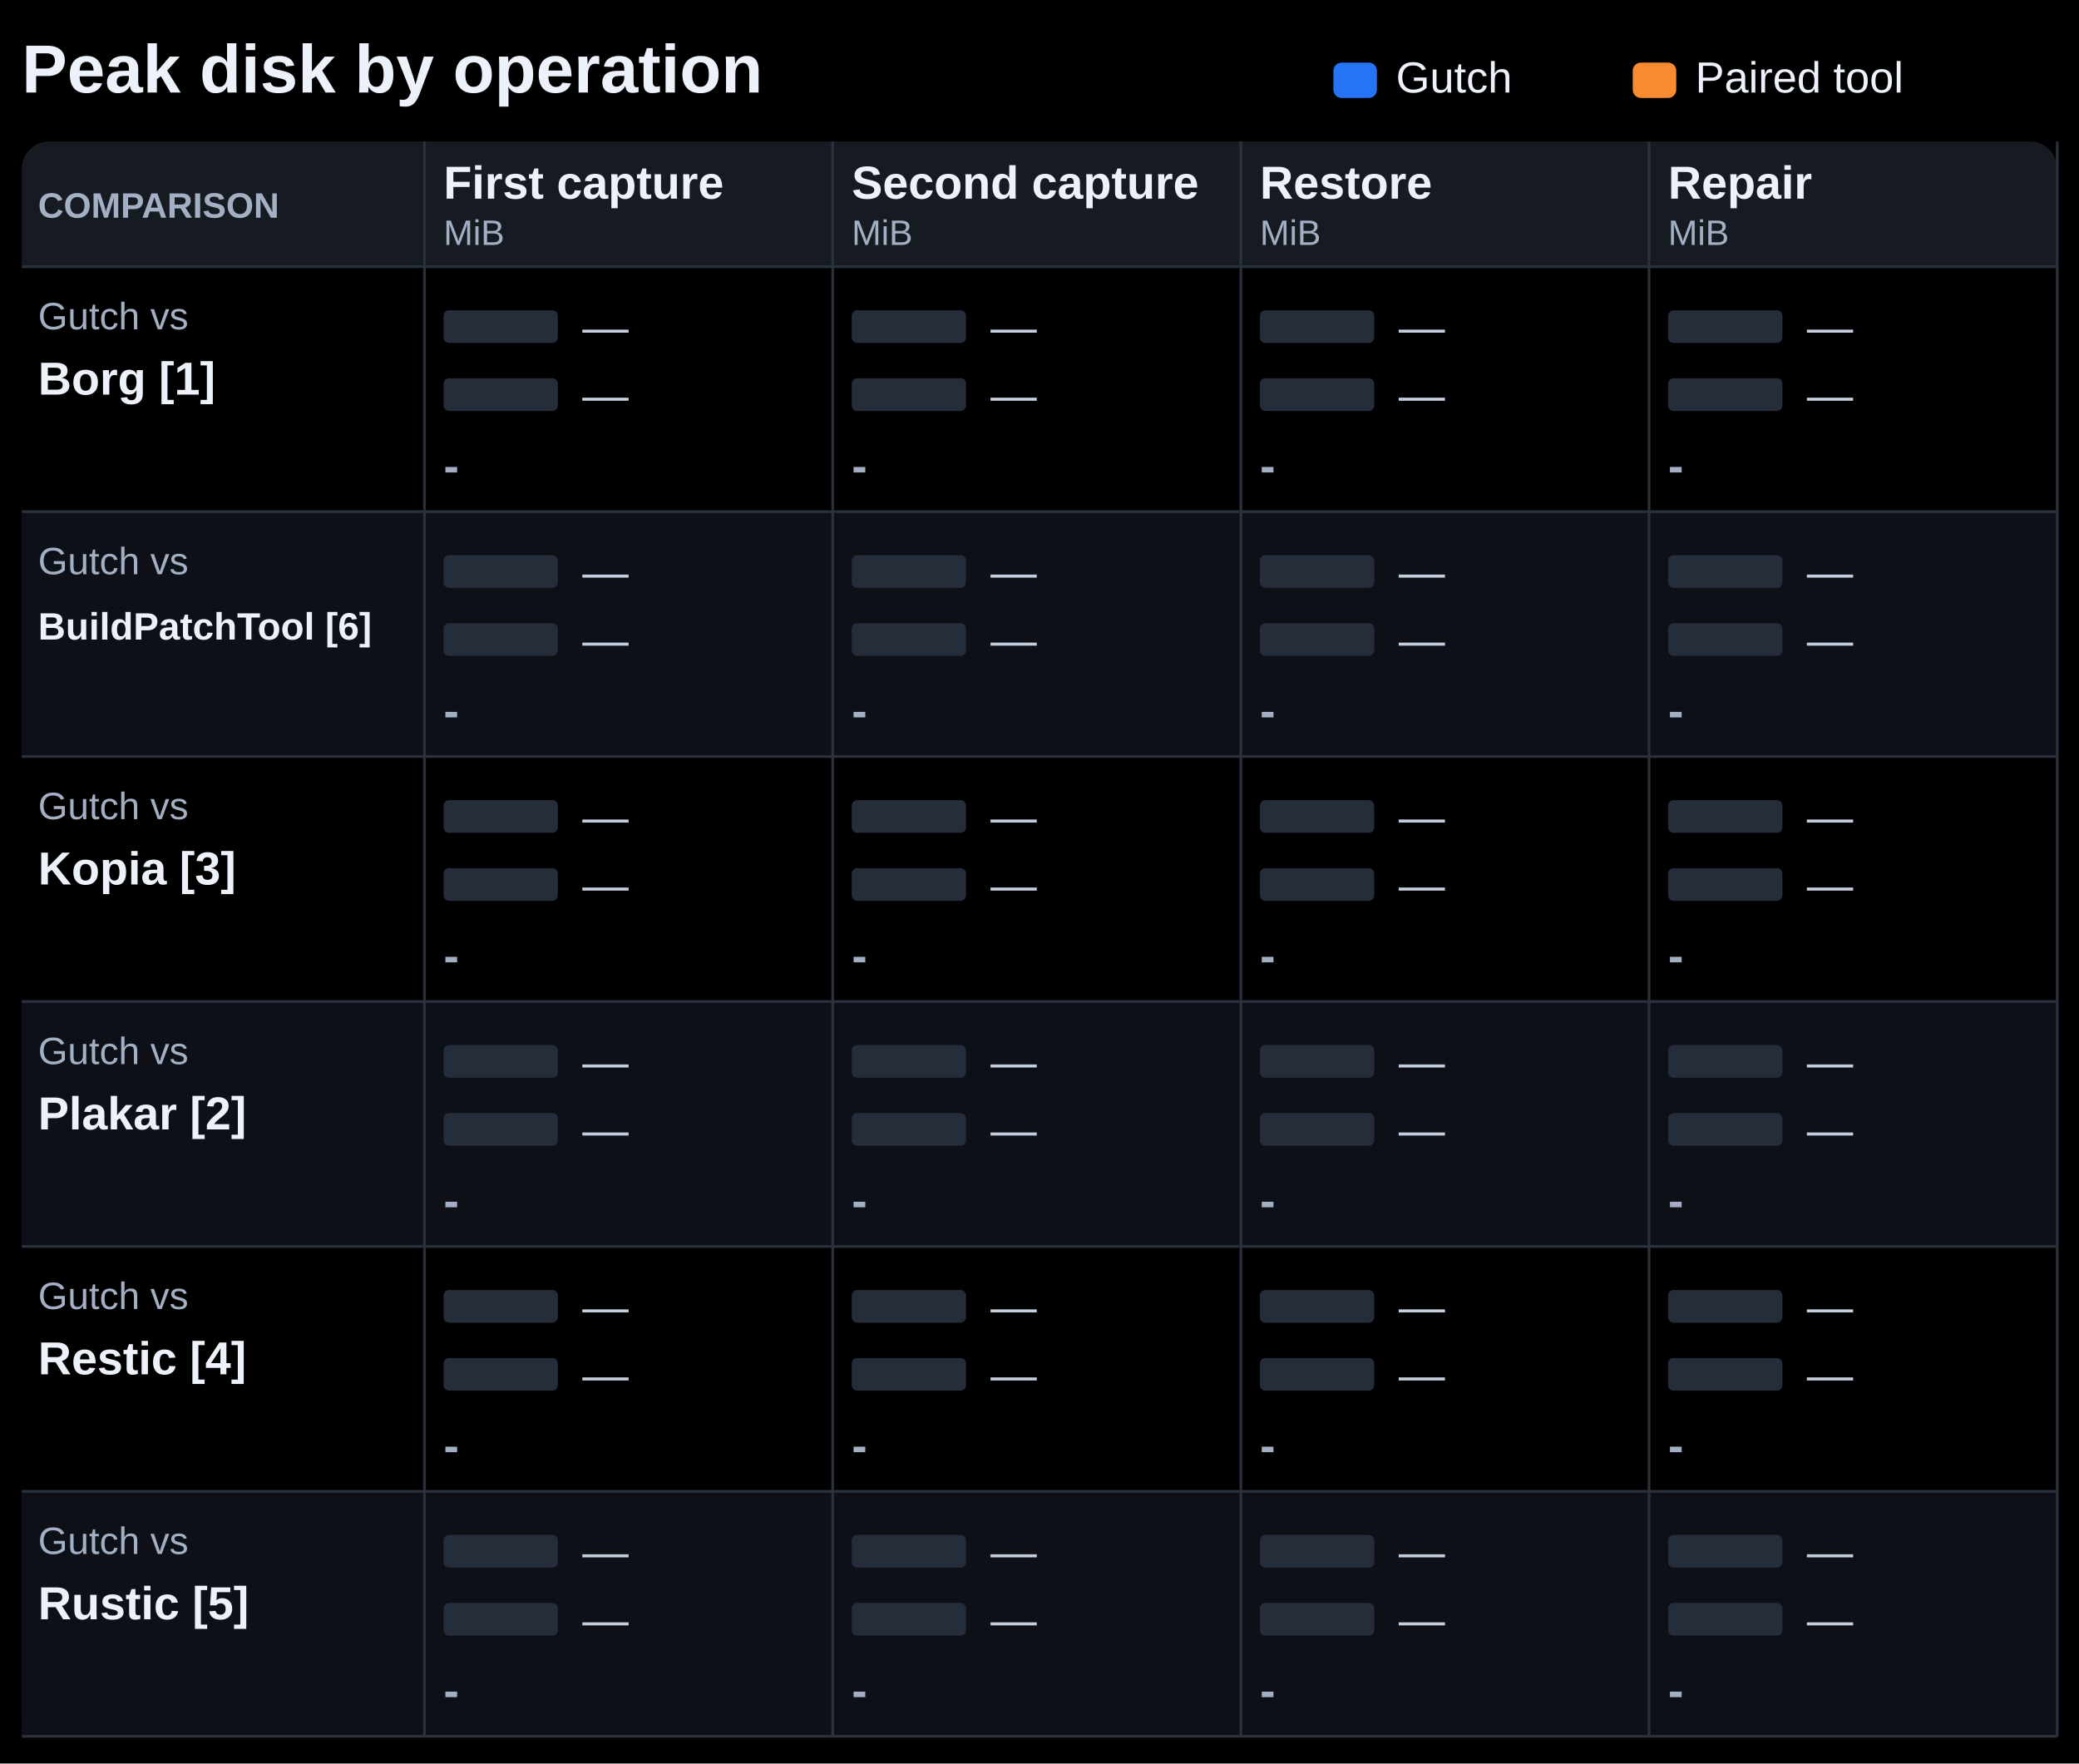
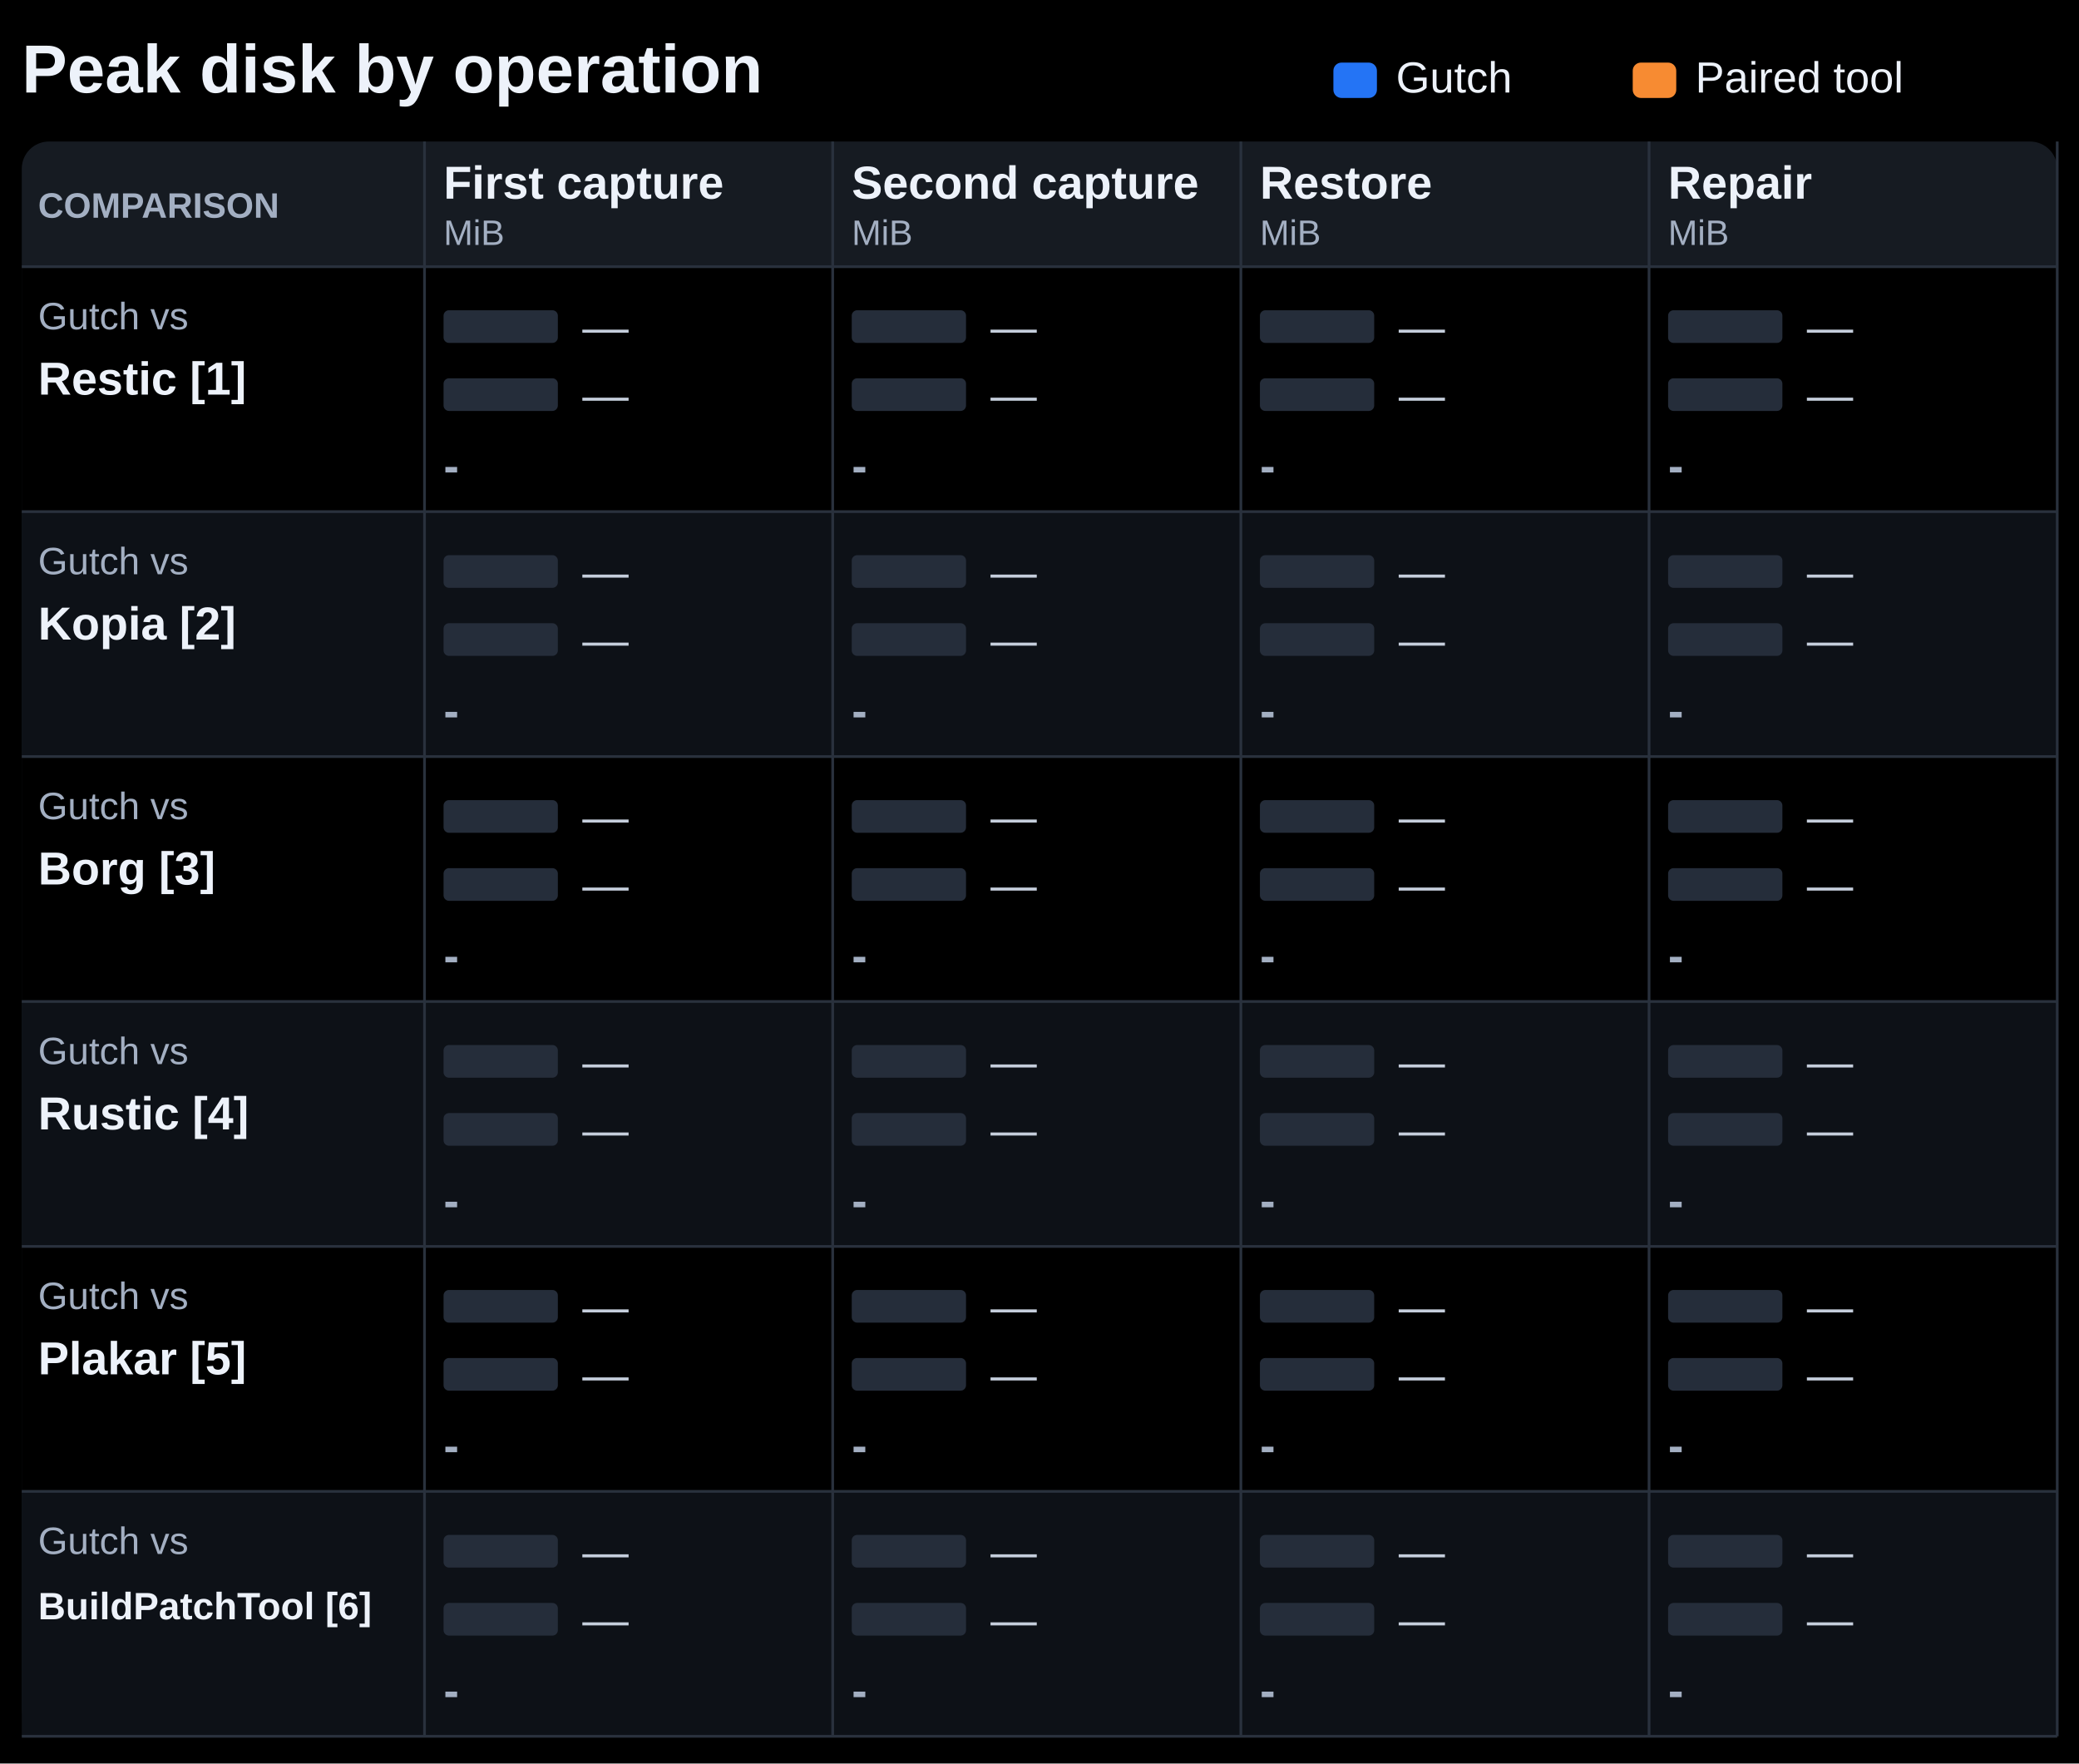
<svg xmlns="http://www.w3.org/2000/svg" width="764" height="648" viewBox="0 0 764 648" role="img" aria-labelledby="title description">
  <rect width="764" height="648" fill="#000000" />
  <g font-family="Segoe UI, Arial, sans-serif" fill="#edf2fa">
    <text x="8" y="34" font-size="25" font-weight="700" fill="#edf2fa" text-anchor="start">Peak disk by operation</text>
    <rect x="490" y="23" width="16.00" height="13" rx="3" fill="#2474f5" />
    <text x="513" y="34" font-size="16" font-weight="400" fill="#edf2fa" text-anchor="start">Gutch</text>
    <rect x="600" y="23" width="16.00" height="13" rx="3" fill="#f78b32" />
    <text x="623" y="34" font-size="16" font-weight="400" fill="#edf2fa" text-anchor="start">Paired tool</text>
    <rect x="8" y="52" width="748.00" height="586" rx="10" fill="#161b22" />
    <text x="14" y="80" font-size="13" font-weight="700" fill="#a3afc2" text-anchor="start">COMPARISON</text>
    <text x="163" y="73" font-size="17" font-weight="650" fill="#edf2fa" text-anchor="start">First capture</text>
    <text x="163" y="90" font-size="13" font-weight="400" fill="#a3afc2" text-anchor="start">MiB</text>
    <text x="313" y="73" font-size="17" font-weight="650" fill="#edf2fa" text-anchor="start">Second capture</text>
    <text x="313" y="90" font-size="13" font-weight="400" fill="#a3afc2" text-anchor="start">MiB</text>
    <text x="463" y="73" font-size="17" font-weight="650" fill="#edf2fa" text-anchor="start">Restore</text>
    <text x="463" y="90" font-size="13" font-weight="400" fill="#a3afc2" text-anchor="start">MiB</text>
    <text x="613" y="73" font-size="17" font-weight="650" fill="#edf2fa" text-anchor="start">Repair</text>
    <text x="613" y="90" font-size="13" font-weight="400" fill="#a3afc2" text-anchor="start">MiB</text>
    <rect x="8" y="98" width="748.00" height="90" rx="0" fill="#000000" />
    <path d="M8 98H756" stroke="#29313d" />
    <text x="14" y="121" font-size="14" font-weight="400" fill="#a3afc2" text-anchor="start">Gutch vs</text>
-     <text x="14" y="145" font-size="17" font-weight="650" fill="#edf2fa" text-anchor="start">Borg [1]</text>
+     <text x="14" y="145" font-size="17" font-weight="650" fill="#edf2fa" text-anchor="start">Restic [1]</text>
    <rect x="163" y="114" width="42.00" height="12" rx="2" fill="#252d3a" />
    <text x="214" y="126" font-size="17" font-weight="400" fill="#c5cedc" text-anchor="start">—</text>
    <rect x="163" y="139" width="42.00" height="12" rx="2" fill="#252d3a" />
    <text x="214" y="151" font-size="17" font-weight="400" fill="#c5cedc" text-anchor="start">—</text>
    <text x="163" y="177" font-size="17" font-weight="700" fill="#a3afc2" text-anchor="start">-</text>
    <rect x="313" y="114" width="42.00" height="12" rx="2" fill="#252d3a" />
    <text x="364" y="126" font-size="17" font-weight="400" fill="#c5cedc" text-anchor="start">—</text>
    <rect x="313" y="139" width="42.00" height="12" rx="2" fill="#252d3a" />
    <text x="364" y="151" font-size="17" font-weight="400" fill="#c5cedc" text-anchor="start">—</text>
    <text x="313" y="177" font-size="17" font-weight="700" fill="#a3afc2" text-anchor="start">-</text>
    <rect x="463" y="114" width="42.00" height="12" rx="2" fill="#252d3a" />
    <text x="514" y="126" font-size="17" font-weight="400" fill="#c5cedc" text-anchor="start">—</text>
    <rect x="463" y="139" width="42.00" height="12" rx="2" fill="#252d3a" />
    <text x="514" y="151" font-size="17" font-weight="400" fill="#c5cedc" text-anchor="start">—</text>
    <text x="463" y="177" font-size="17" font-weight="700" fill="#a3afc2" text-anchor="start">-</text>
    <rect x="613" y="114" width="42.00" height="12" rx="2" fill="#252d3a" />
    <text x="664" y="126" font-size="17" font-weight="400" fill="#c5cedc" text-anchor="start">—</text>
    <rect x="613" y="139" width="42.00" height="12" rx="2" fill="#252d3a" />
    <text x="664" y="151" font-size="17" font-weight="400" fill="#c5cedc" text-anchor="start">—</text>
    <text x="613" y="177" font-size="17" font-weight="700" fill="#a3afc2" text-anchor="start">-</text>
    <rect x="8" y="188" width="748.00" height="90" rx="0" fill="#0d1117" />
    <path d="M8 188H756" stroke="#29313d" />
    <text x="14" y="211" font-size="14" font-weight="400" fill="#a3afc2" text-anchor="start">Gutch vs</text>
-     <text x="14" y="235" font-size="14" font-weight="650" fill="#edf2fa" text-anchor="start">BuildPatchTool [6]</text>
+     <text x="14" y="235" font-size="17" font-weight="650" fill="#edf2fa" text-anchor="start">Kopia [2]</text>
    <rect x="163" y="204" width="42.00" height="12" rx="2" fill="#252d3a" />
    <text x="214" y="216" font-size="17" font-weight="400" fill="#c5cedc" text-anchor="start">—</text>
    <rect x="163" y="229" width="42.00" height="12" rx="2" fill="#252d3a" />
    <text x="214" y="241" font-size="17" font-weight="400" fill="#c5cedc" text-anchor="start">—</text>
    <text x="163" y="267" font-size="17" font-weight="700" fill="#a3afc2" text-anchor="start">-</text>
    <rect x="313" y="204" width="42.00" height="12" rx="2" fill="#252d3a" />
    <text x="364" y="216" font-size="17" font-weight="400" fill="#c5cedc" text-anchor="start">—</text>
    <rect x="313" y="229" width="42.00" height="12" rx="2" fill="#252d3a" />
    <text x="364" y="241" font-size="17" font-weight="400" fill="#c5cedc" text-anchor="start">—</text>
    <text x="313" y="267" font-size="17" font-weight="700" fill="#a3afc2" text-anchor="start">-</text>
    <rect x="463" y="204" width="42.00" height="12" rx="2" fill="#252d3a" />
    <text x="514" y="216" font-size="17" font-weight="400" fill="#c5cedc" text-anchor="start">—</text>
    <rect x="463" y="229" width="42.00" height="12" rx="2" fill="#252d3a" />
    <text x="514" y="241" font-size="17" font-weight="400" fill="#c5cedc" text-anchor="start">—</text>
    <text x="463" y="267" font-size="17" font-weight="700" fill="#a3afc2" text-anchor="start">-</text>
    <rect x="613" y="204" width="42.00" height="12" rx="2" fill="#252d3a" />
    <text x="664" y="216" font-size="17" font-weight="400" fill="#c5cedc" text-anchor="start">—</text>
    <rect x="613" y="229" width="42.00" height="12" rx="2" fill="#252d3a" />
    <text x="664" y="241" font-size="17" font-weight="400" fill="#c5cedc" text-anchor="start">—</text>
    <text x="613" y="267" font-size="17" font-weight="700" fill="#a3afc2" text-anchor="start">-</text>
    <rect x="8" y="278" width="748.00" height="90" rx="0" fill="#000000" />
    <path d="M8 278H756" stroke="#29313d" />
    <text x="14" y="301" font-size="14" font-weight="400" fill="#a3afc2" text-anchor="start">Gutch vs</text>
-     <text x="14" y="325" font-size="17" font-weight="650" fill="#edf2fa" text-anchor="start">Kopia [3]</text>
+     <text x="14" y="325" font-size="17" font-weight="650" fill="#edf2fa" text-anchor="start">Borg [3]</text>
    <rect x="163" y="294" width="42.00" height="12" rx="2" fill="#252d3a" />
    <text x="214" y="306" font-size="17" font-weight="400" fill="#c5cedc" text-anchor="start">—</text>
    <rect x="163" y="319" width="42.00" height="12" rx="2" fill="#252d3a" />
    <text x="214" y="331" font-size="17" font-weight="400" fill="#c5cedc" text-anchor="start">—</text>
    <text x="163" y="357" font-size="17" font-weight="700" fill="#a3afc2" text-anchor="start">-</text>
    <rect x="313" y="294" width="42.00" height="12" rx="2" fill="#252d3a" />
    <text x="364" y="306" font-size="17" font-weight="400" fill="#c5cedc" text-anchor="start">—</text>
    <rect x="313" y="319" width="42.00" height="12" rx="2" fill="#252d3a" />
    <text x="364" y="331" font-size="17" font-weight="400" fill="#c5cedc" text-anchor="start">—</text>
    <text x="313" y="357" font-size="17" font-weight="700" fill="#a3afc2" text-anchor="start">-</text>
    <rect x="463" y="294" width="42.00" height="12" rx="2" fill="#252d3a" />
    <text x="514" y="306" font-size="17" font-weight="400" fill="#c5cedc" text-anchor="start">—</text>
    <rect x="463" y="319" width="42.00" height="12" rx="2" fill="#252d3a" />
    <text x="514" y="331" font-size="17" font-weight="400" fill="#c5cedc" text-anchor="start">—</text>
    <text x="463" y="357" font-size="17" font-weight="700" fill="#a3afc2" text-anchor="start">-</text>
    <rect x="613" y="294" width="42.00" height="12" rx="2" fill="#252d3a" />
    <text x="664" y="306" font-size="17" font-weight="400" fill="#c5cedc" text-anchor="start">—</text>
    <rect x="613" y="319" width="42.00" height="12" rx="2" fill="#252d3a" />
    <text x="664" y="331" font-size="17" font-weight="400" fill="#c5cedc" text-anchor="start">—</text>
    <text x="613" y="357" font-size="17" font-weight="700" fill="#a3afc2" text-anchor="start">-</text>
    <rect x="8" y="368" width="748.00" height="90" rx="0" fill="#0d1117" />
    <path d="M8 368H756" stroke="#29313d" />
    <text x="14" y="391" font-size="14" font-weight="400" fill="#a3afc2" text-anchor="start">Gutch vs</text>
-     <text x="14" y="415" font-size="17" font-weight="650" fill="#edf2fa" text-anchor="start">Plakar [2]</text>
+     <text x="14" y="415" font-size="17" font-weight="650" fill="#edf2fa" text-anchor="start">Rustic [4]</text>
    <rect x="163" y="384" width="42.00" height="12" rx="2" fill="#252d3a" />
    <text x="214" y="396" font-size="17" font-weight="400" fill="#c5cedc" text-anchor="start">—</text>
    <rect x="163" y="409" width="42.00" height="12" rx="2" fill="#252d3a" />
    <text x="214" y="421" font-size="17" font-weight="400" fill="#c5cedc" text-anchor="start">—</text>
    <text x="163" y="447" font-size="17" font-weight="700" fill="#a3afc2" text-anchor="start">-</text>
    <rect x="313" y="384" width="42.00" height="12" rx="2" fill="#252d3a" />
    <text x="364" y="396" font-size="17" font-weight="400" fill="#c5cedc" text-anchor="start">—</text>
    <rect x="313" y="409" width="42.00" height="12" rx="2" fill="#252d3a" />
    <text x="364" y="421" font-size="17" font-weight="400" fill="#c5cedc" text-anchor="start">—</text>
    <text x="313" y="447" font-size="17" font-weight="700" fill="#a3afc2" text-anchor="start">-</text>
    <rect x="463" y="384" width="42.00" height="12" rx="2" fill="#252d3a" />
    <text x="514" y="396" font-size="17" font-weight="400" fill="#c5cedc" text-anchor="start">—</text>
    <rect x="463" y="409" width="42.00" height="12" rx="2" fill="#252d3a" />
    <text x="514" y="421" font-size="17" font-weight="400" fill="#c5cedc" text-anchor="start">—</text>
    <text x="463" y="447" font-size="17" font-weight="700" fill="#a3afc2" text-anchor="start">-</text>
    <rect x="613" y="384" width="42.00" height="12" rx="2" fill="#252d3a" />
    <text x="664" y="396" font-size="17" font-weight="400" fill="#c5cedc" text-anchor="start">—</text>
    <rect x="613" y="409" width="42.00" height="12" rx="2" fill="#252d3a" />
    <text x="664" y="421" font-size="17" font-weight="400" fill="#c5cedc" text-anchor="start">—</text>
    <text x="613" y="447" font-size="17" font-weight="700" fill="#a3afc2" text-anchor="start">-</text>
    <rect x="8" y="458" width="748.00" height="90" rx="0" fill="#000000" />
    <path d="M8 458H756" stroke="#29313d" />
    <text x="14" y="481" font-size="14" font-weight="400" fill="#a3afc2" text-anchor="start">Gutch vs</text>
-     <text x="14" y="505" font-size="17" font-weight="650" fill="#edf2fa" text-anchor="start">Restic [4]</text>
+     <text x="14" y="505" font-size="17" font-weight="650" fill="#edf2fa" text-anchor="start">Plakar [5]</text>
    <rect x="163" y="474" width="42.00" height="12" rx="2" fill="#252d3a" />
    <text x="214" y="486" font-size="17" font-weight="400" fill="#c5cedc" text-anchor="start">—</text>
    <rect x="163" y="499" width="42.00" height="12" rx="2" fill="#252d3a" />
    <text x="214" y="511" font-size="17" font-weight="400" fill="#c5cedc" text-anchor="start">—</text>
    <text x="163" y="537" font-size="17" font-weight="700" fill="#a3afc2" text-anchor="start">-</text>
    <rect x="313" y="474" width="42.00" height="12" rx="2" fill="#252d3a" />
    <text x="364" y="486" font-size="17" font-weight="400" fill="#c5cedc" text-anchor="start">—</text>
    <rect x="313" y="499" width="42.00" height="12" rx="2" fill="#252d3a" />
    <text x="364" y="511" font-size="17" font-weight="400" fill="#c5cedc" text-anchor="start">—</text>
    <text x="313" y="537" font-size="17" font-weight="700" fill="#a3afc2" text-anchor="start">-</text>
    <rect x="463" y="474" width="42.00" height="12" rx="2" fill="#252d3a" />
    <text x="514" y="486" font-size="17" font-weight="400" fill="#c5cedc" text-anchor="start">—</text>
    <rect x="463" y="499" width="42.00" height="12" rx="2" fill="#252d3a" />
    <text x="514" y="511" font-size="17" font-weight="400" fill="#c5cedc" text-anchor="start">—</text>
    <text x="463" y="537" font-size="17" font-weight="700" fill="#a3afc2" text-anchor="start">-</text>
    <rect x="613" y="474" width="42.00" height="12" rx="2" fill="#252d3a" />
    <text x="664" y="486" font-size="17" font-weight="400" fill="#c5cedc" text-anchor="start">—</text>
    <rect x="613" y="499" width="42.00" height="12" rx="2" fill="#252d3a" />
    <text x="664" y="511" font-size="17" font-weight="400" fill="#c5cedc" text-anchor="start">—</text>
    <text x="613" y="537" font-size="17" font-weight="700" fill="#a3afc2" text-anchor="start">-</text>
    <rect x="8" y="548" width="748.00" height="90" rx="0" fill="#0d1117" />
    <path d="M8 548H756" stroke="#29313d" />
    <text x="14" y="571" font-size="14" font-weight="400" fill="#a3afc2" text-anchor="start">Gutch vs</text>
-     <text x="14" y="595" font-size="17" font-weight="650" fill="#edf2fa" text-anchor="start">Rustic [5]</text>
+     <text x="14" y="595" font-size="14" font-weight="650" fill="#edf2fa" text-anchor="start">BuildPatchTool [6]</text>
    <rect x="163" y="564" width="42.00" height="12" rx="2" fill="#252d3a" />
    <text x="214" y="576" font-size="17" font-weight="400" fill="#c5cedc" text-anchor="start">—</text>
    <rect x="163" y="589" width="42.00" height="12" rx="2" fill="#252d3a" />
    <text x="214" y="601" font-size="17" font-weight="400" fill="#c5cedc" text-anchor="start">—</text>
    <text x="163" y="627" font-size="17" font-weight="700" fill="#a3afc2" text-anchor="start">-</text>
    <rect x="313" y="564" width="42.00" height="12" rx="2" fill="#252d3a" />
    <text x="364" y="576" font-size="17" font-weight="400" fill="#c5cedc" text-anchor="start">—</text>
    <rect x="313" y="589" width="42.00" height="12" rx="2" fill="#252d3a" />
    <text x="364" y="601" font-size="17" font-weight="400" fill="#c5cedc" text-anchor="start">—</text>
    <text x="313" y="627" font-size="17" font-weight="700" fill="#a3afc2" text-anchor="start">-</text>
    <rect x="463" y="564" width="42.00" height="12" rx="2" fill="#252d3a" />
    <text x="514" y="576" font-size="17" font-weight="400" fill="#c5cedc" text-anchor="start">—</text>
    <rect x="463" y="589" width="42.00" height="12" rx="2" fill="#252d3a" />
    <text x="514" y="601" font-size="17" font-weight="400" fill="#c5cedc" text-anchor="start">—</text>
    <text x="463" y="627" font-size="17" font-weight="700" fill="#a3afc2" text-anchor="start">-</text>
    <rect x="613" y="564" width="42.00" height="12" rx="2" fill="#252d3a" />
    <text x="664" y="576" font-size="17" font-weight="400" fill="#c5cedc" text-anchor="start">—</text>
    <rect x="613" y="589" width="42.00" height="12" rx="2" fill="#252d3a" />
    <text x="664" y="601" font-size="17" font-weight="400" fill="#c5cedc" text-anchor="start">—</text>
    <text x="613" y="627" font-size="17" font-weight="700" fill="#a3afc2" text-anchor="start">-</text>
    <path d="M156 52V638" stroke="#29313d" />
    <path d="M306 52V638" stroke="#29313d" />
    <path d="M456 52V638" stroke="#29313d" />
    <path d="M606 52V638" stroke="#29313d" />
    <path d="M756 52V638" stroke="#29313d" />
    <path d="M8 638H756" stroke="#29313d" />
  </g>
</svg>
